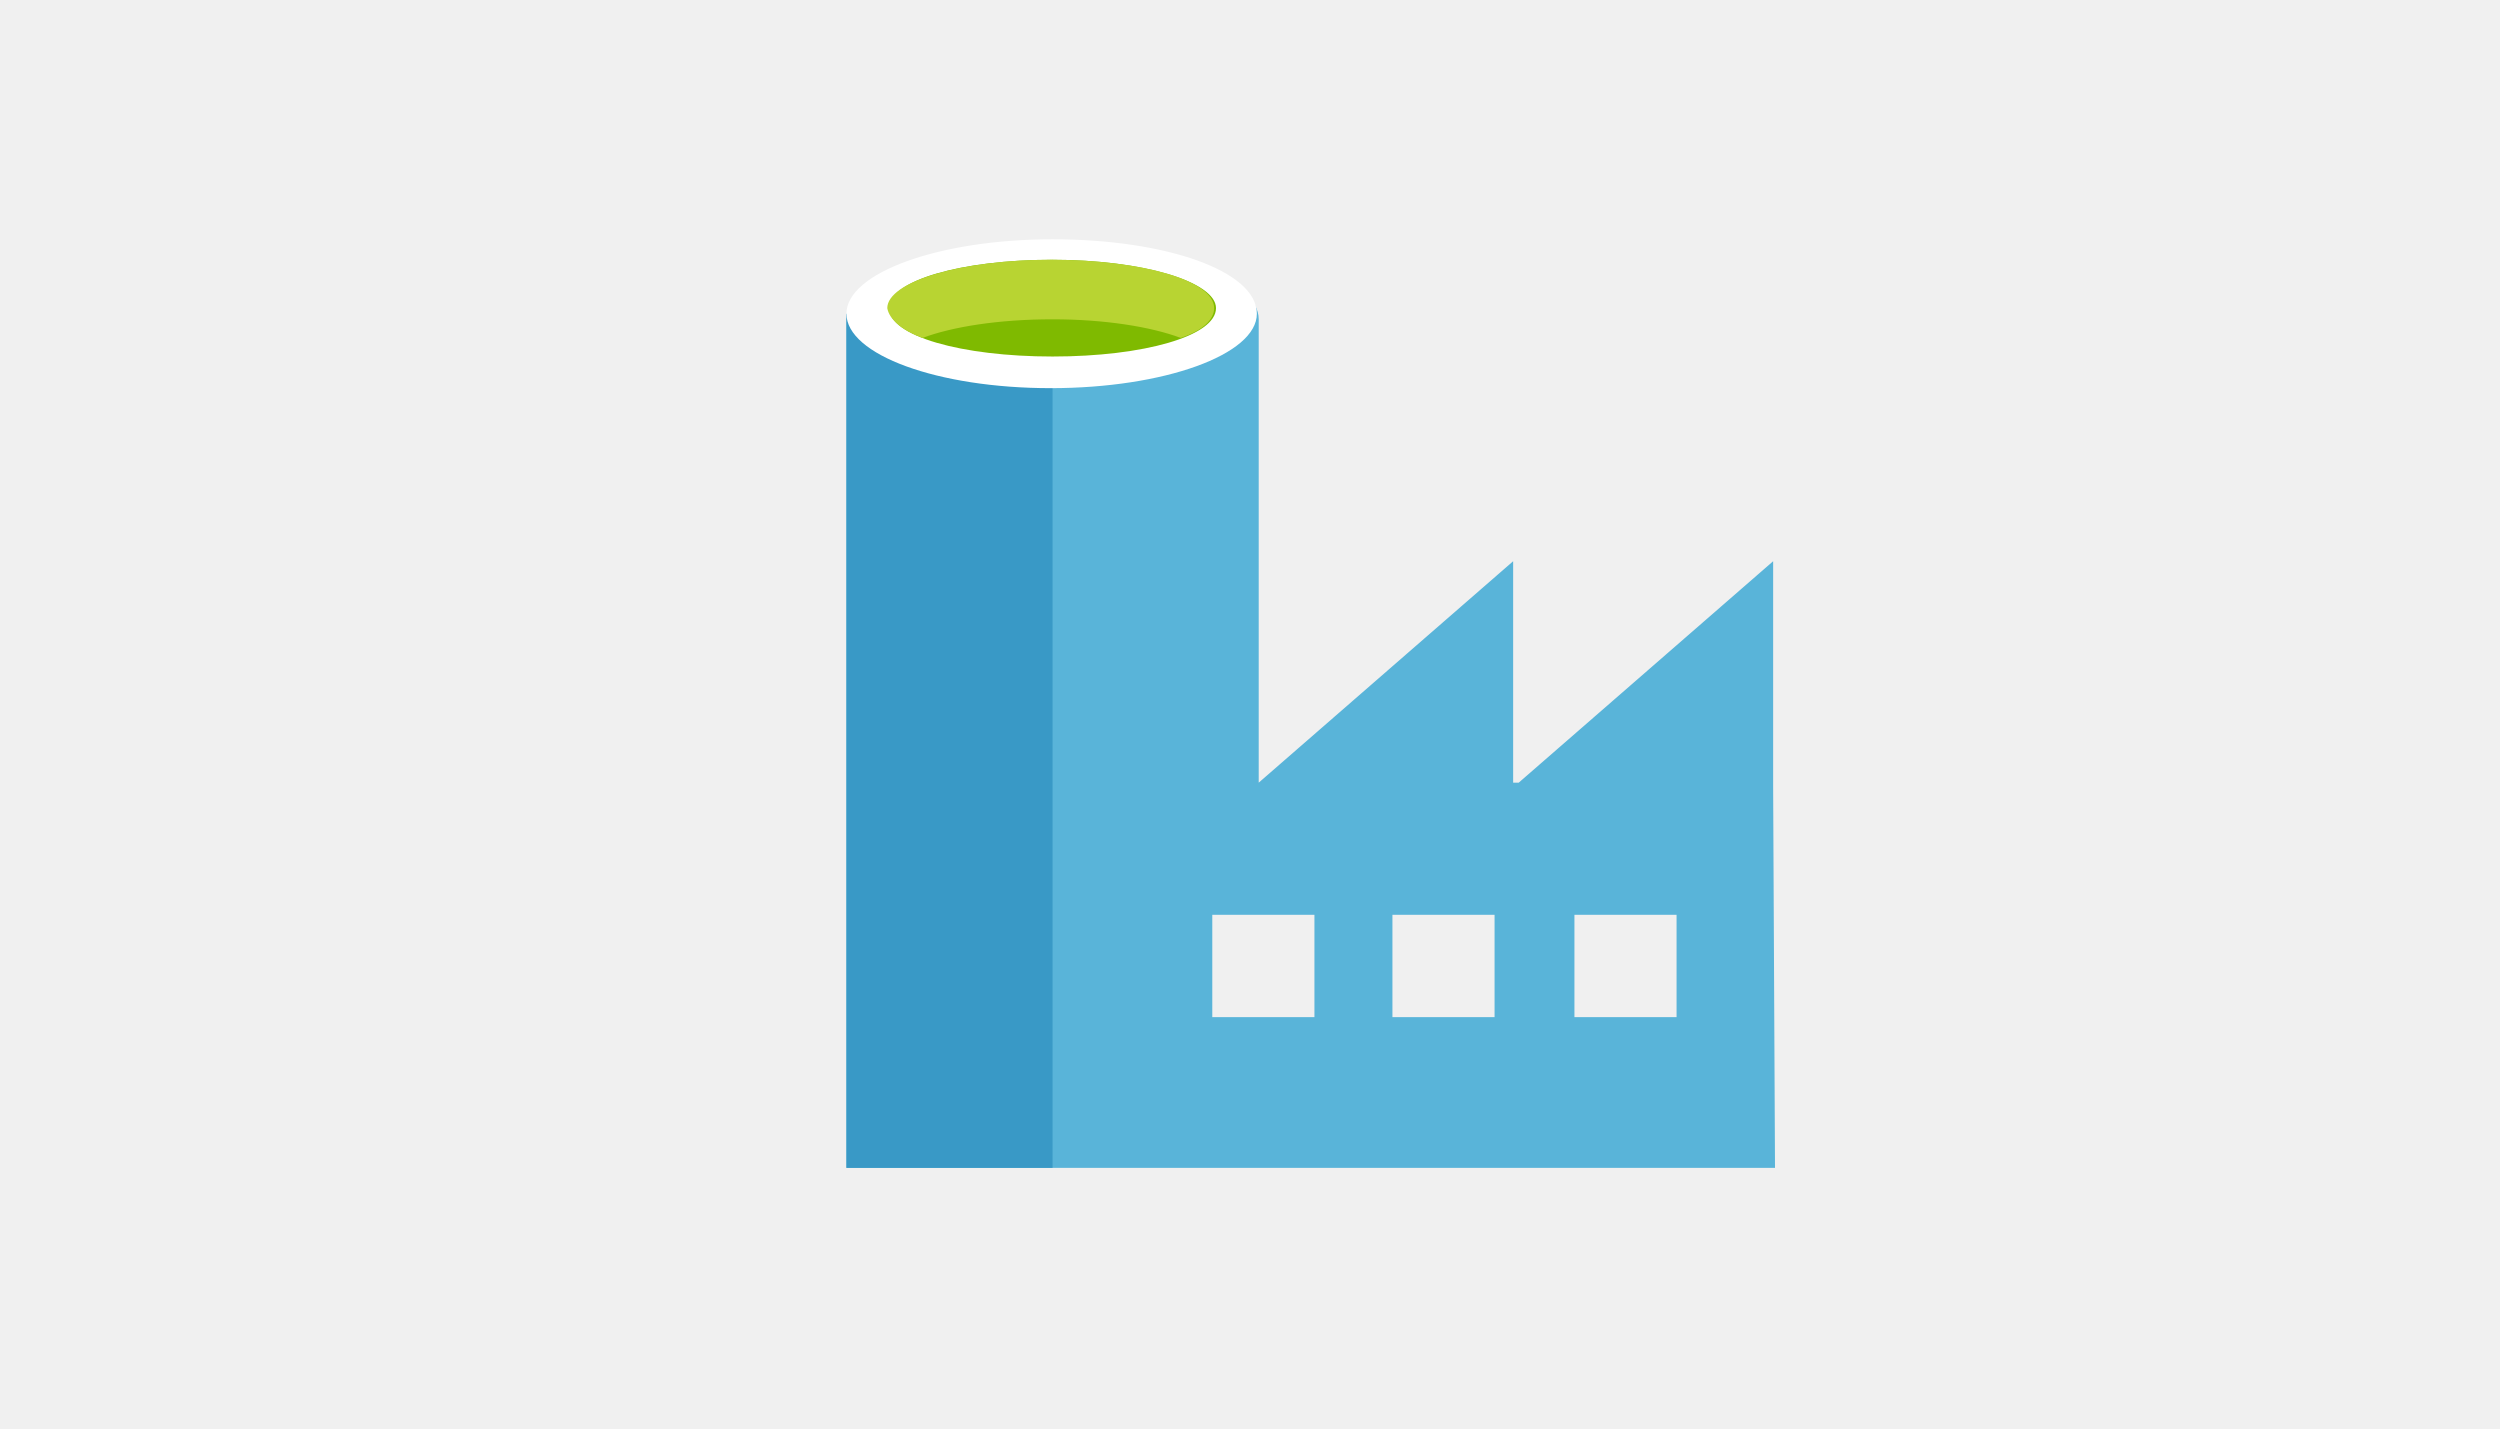
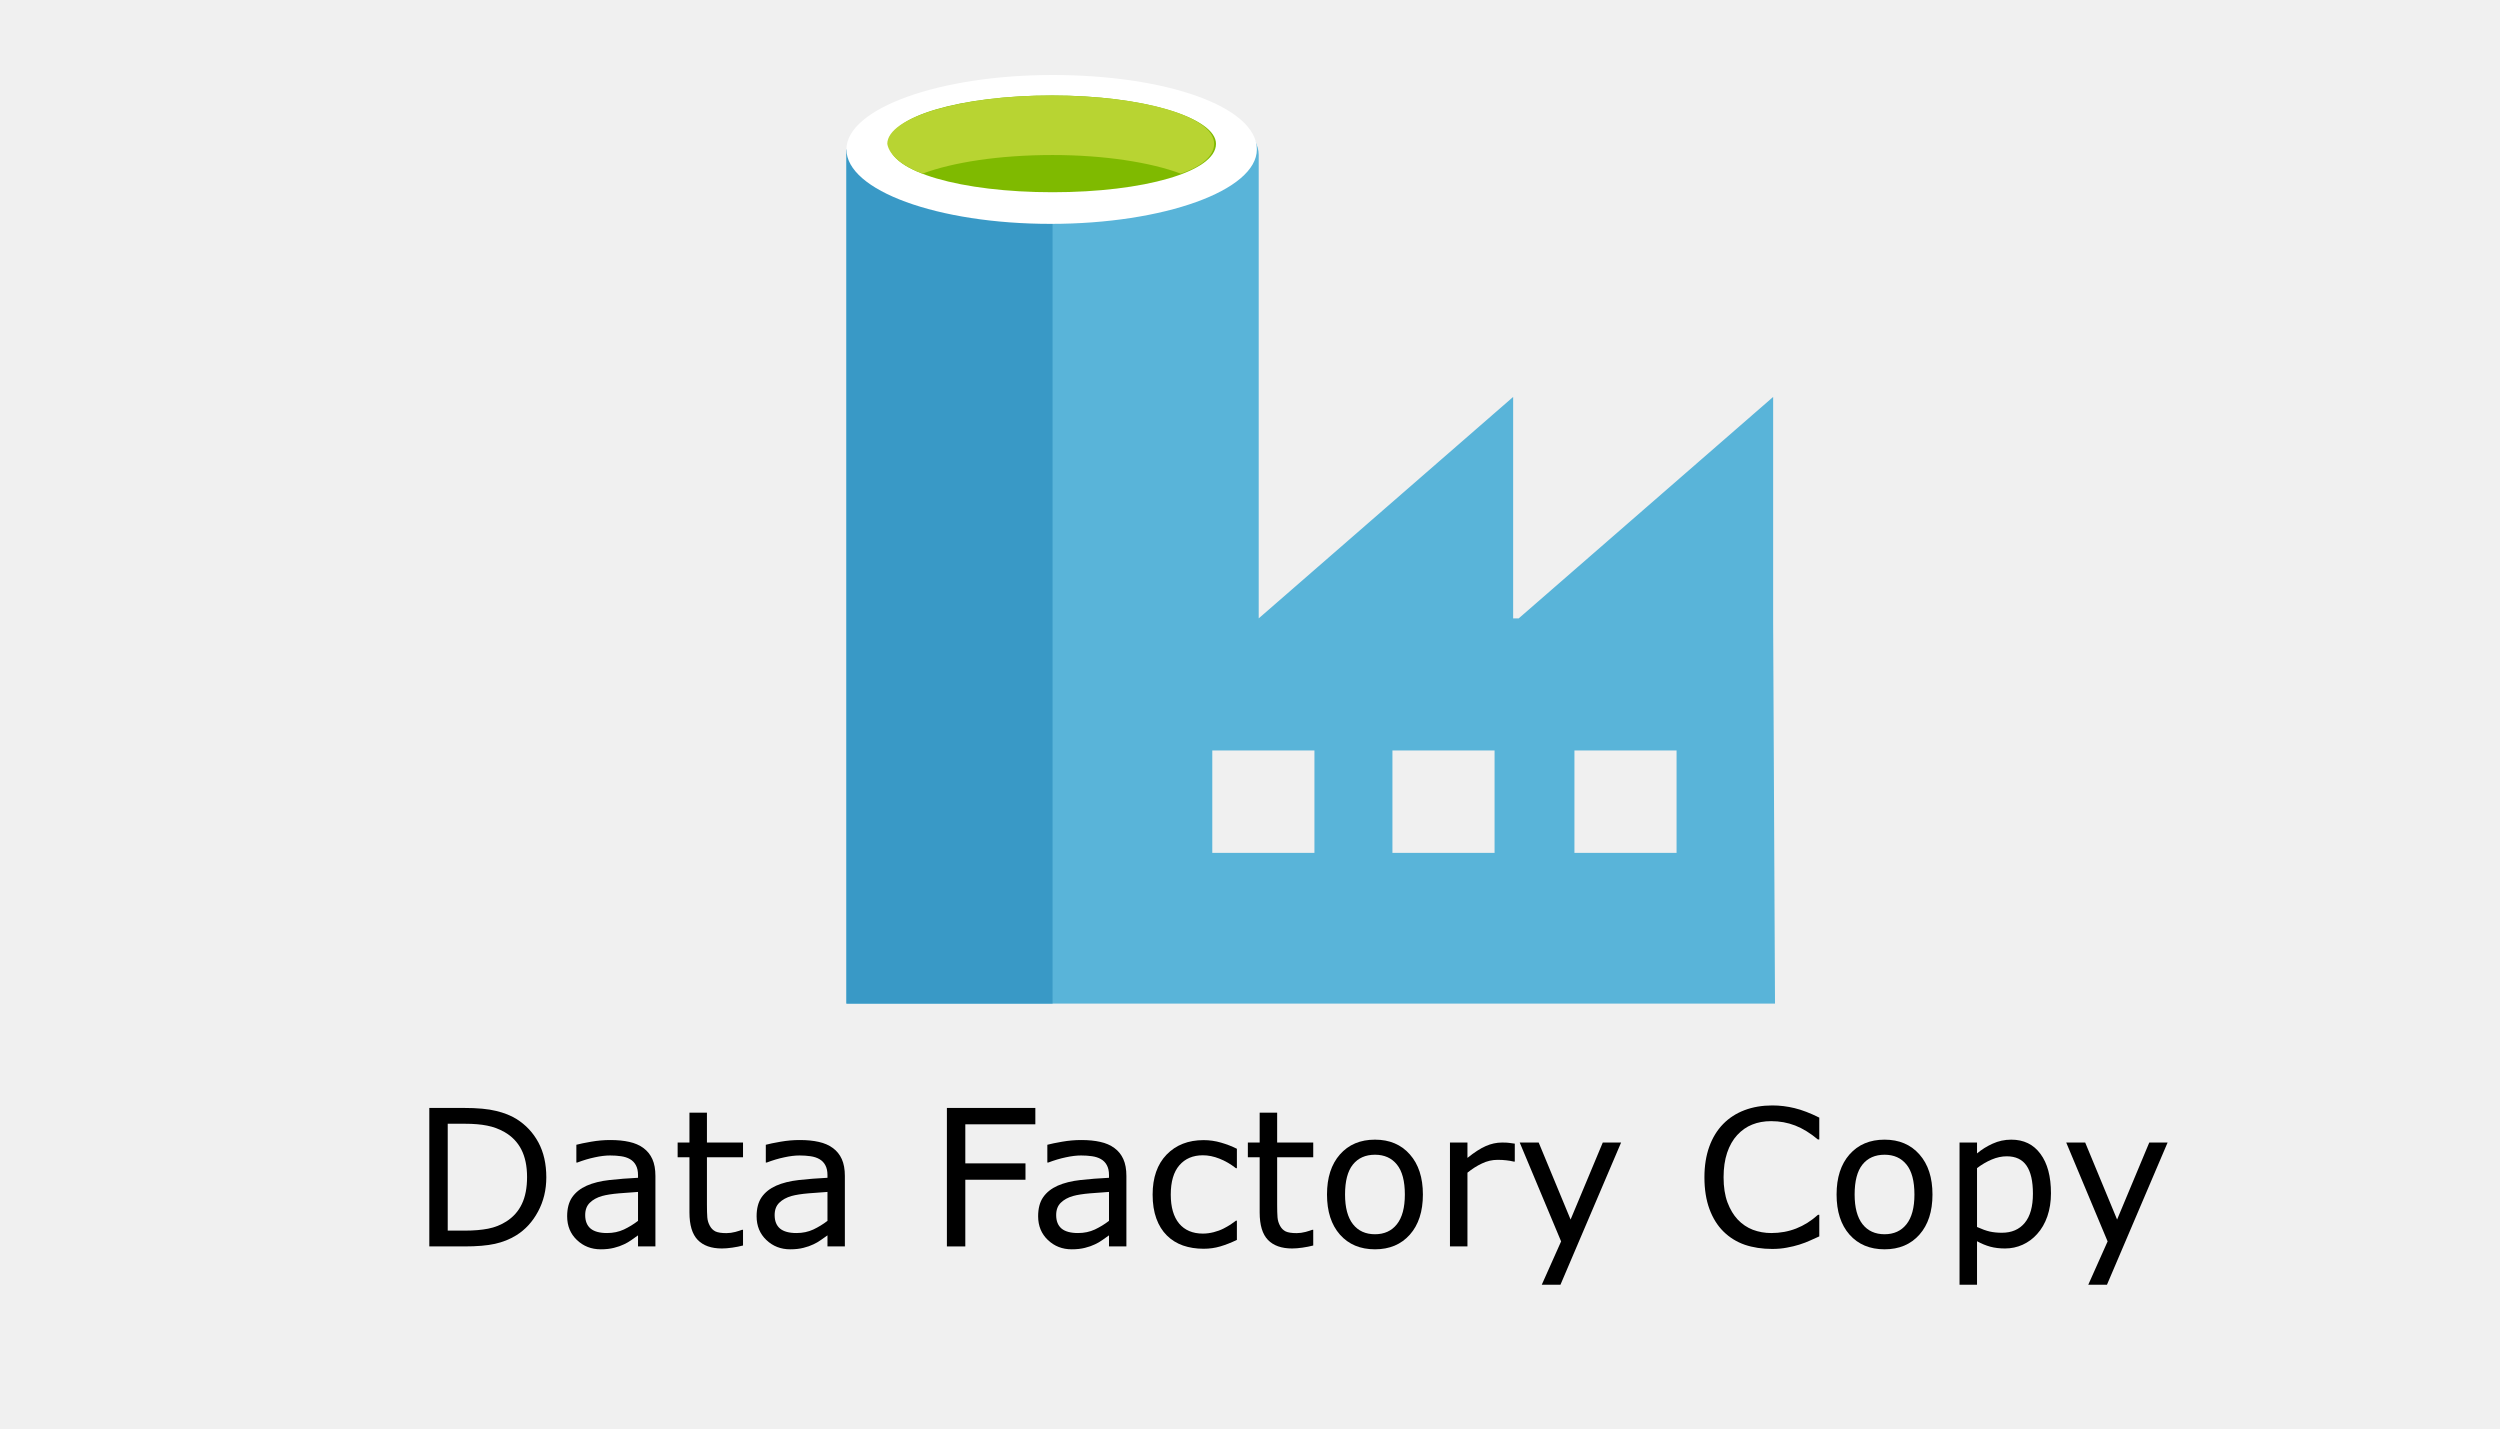
<svg xmlns="http://www.w3.org/2000/svg" version="1.1" id="Layer_1" x="0px" y="0px" width="700" height="400" viewBox="0 0 700 400" enable-background="new 0 0 50 50" xml:space="preserve">
  <defs id="defs15" />
-   <path d="m 496.48,220.186 v 0 -63.046 l -71.24,62.004 h -1.56 v -62.004 l -71.24,62.004 v 0 V 89.405 C 352.44,78.463 328,67.521 295.76,67.521 263.52,67.521 237,77.942 237,89.405 V 327 H 497 Z M 295.76,99.826 c -23.4,0 -42.12,-5.731 -42.12,-11.984 0,-6.253 18.72,-11.984 42.12,-11.984 23.4,0 42.12,5.21 42.12,11.984 -0.52,6.253 -19.24,11.984 -42.12,11.984 z m 122.72,184.97 h -28.6 v -28.657 h 28.6 z m -50.44,0 h -28.6 v -28.657 h 28.6 z m 72.8,0 v -28.657 h 28.6 v 28.657 z" id="path2" style="fill:#59b4d9;stroke-width:5.205" />
-   <rect x="237" y="87.842" width="57.72" height="239.158" id="rect4" style="fill:#3999c6;stroke-width:5.205" />
-   <path d="m 351.92,87.842 c 0,11.463 -26,20.842 -57.72,20.842 -31.72,0 -57.2,-9.379 -57.2,-20.842 C 237,76.379 263,67 294.72,67 c 31.72,0 57.2,8.858 57.2,20.842" id="path6" style="fill:#ffffff;stroke-width:5.205" />
-   <path d="m 340.48,86.279 c 0,7.816 -20.28,13.547 -45.76,13.547 -25.48,0 -45.76,-5.731 -45.76,-13.547 0,-7.816 20.28,-13.547 45.76,-13.547 25.48,0 45.76,6.253 45.76,13.547" id="path8" style="fill:#7fba00;stroke-width:5.205" />
-   <path d="m 330.6,94.615 c 6.24,-2.084 9.36,-5.21 9.36,-8.337 0,-7.816 -20.28,-13.547 -45.76,-13.547 -25.48,0 -45.76,6.253 -45.76,13.547 0.52,3.126 4.16,6.253 9.88,8.337 8.32,-3.126 21.32,-5.21 36.4,-5.21 14.56,0 27.56,2.084 35.88,5.21" id="path10" style="fill:#b8d432;stroke-width:5.205" />
+   <path d="m 496.48,174.186 v 0 -63.046 l -71.24,62.004 h -1.56 v -62.004 l -71.24,62.004 v 0 V 43.405 C 352.44,32.463 328,21.521 295.76,21.521 263.52,21.521 237,31.942 237,43.405 V 281 H 497 Z M 295.76,53.826 c -23.4,0 -42.12,-5.731 -42.12,-11.984 0,-6.253 18.72,-11.984 42.12,-11.984 23.4,0 42.12,5.21 42.12,11.984 -0.52,6.253 -19.24,11.984 -42.12,11.984 z m 122.72,184.97 h -28.6 v -28.657 h 28.6 z m -50.44,0 h -28.6 v -28.657 h 28.6 z m 72.8,0 v -28.657 h 28.6 v 28.657 z" id="path2" style="fill:#59b4d9;stroke-width:5.205" />
+   <rect x="237" y="41.842" width="57.72" height="239.158" id="rect4" style="fill:#3999c6;stroke-width:5.205" />
+   <path d="m 351.92,41.842 c 0,11.463 -26,20.842 -57.72,20.842 -31.72,0 -57.2,-9.379 -57.2,-20.842 C 237,30.379 263,21 294.72,21 c 31.72,0 57.2,8.858 57.2,20.842" id="path6" style="fill:#ffffff;stroke-width:5.205" />
+   <path d="m 340.48,40.279 c 0,7.816 -20.28,13.547 -45.76,13.547 -25.48,0 -45.76,-5.731 -45.76,-13.547 0,-7.816 20.28,-13.547 45.76,-13.547 25.48,0 45.76,6.253 45.76,13.547" id="path8" style="fill:#7fba00;stroke-width:5.205" />
+   <path d="m 330.6,48.615 c 6.24,-2.084 9.36,-5.21 9.36,-8.337 0,-7.816 -20.28,-13.547 -45.76,-13.547 -25.48,0 -45.76,6.253 -45.76,13.547 0.52,3.126 4.16,6.253 9.88,8.337 8.32,-3.126 21.32,-5.21 36.4,-5.21 14.56,0 27.56,2.084 35.88,5.21" id="path10" style="fill:#b8d432;stroke-width:5.205" />
+   <g aria-label="Data Factory Copy" id="text13" style="font-size:53.333px;line-height:1.25;font-family:sans-serif">
+     <path d="m 152.969,329.651 q 0,5.286 -2.318,9.583 -2.292,4.297 -6.12,6.667 -2.656,1.641 -5.937,2.37 Q 135.339,349 130,349 h -9.792 v -38.776 h 9.687 q 5.677,0 9.01,0.833 3.359,0.807 5.677,2.24 3.958,2.474 6.172,6.589 2.214,4.115 2.214,9.766 z m -5.391,-0.078 q 0,-4.557 -1.589,-7.682 -1.589,-3.125 -4.74,-4.922 -2.292,-1.302 -4.87,-1.797 -2.578,-0.521 -6.172,-0.521 h -4.844 v 29.922 h 4.844 q 3.724,0 6.484,-0.547 2.786,-0.547 5.104,-2.031 2.891,-1.849 4.323,-4.87 1.458,-3.021 1.458,-7.552 z" style="font-size:53.333px" id="path23" />
+     <path d="m 183.516,349 h -4.87 v -3.099 q -0.651,0.443 -1.771,1.25 -1.094,0.781 -2.135,1.25 -1.224,0.599 -2.812,0.99 -1.589,0.417 -3.724,0.417 -3.932,0 -6.667,-2.604 -2.734,-2.604 -2.734,-6.641 0,-3.307 1.406,-5.339 1.432,-2.057 4.062,-3.229 2.656,-1.172 6.38,-1.589 3.724,-0.417 7.995,-0.625 v -0.755 q 0,-1.667 -0.599,-2.76 -0.573,-1.094 -1.667,-1.719 -1.042,-0.599 -2.5,-0.807 -1.458,-0.208 -3.047,-0.208 -1.927,0 -4.297,0.521 -2.37,0.495 -4.896,1.458 h -0.26 v -4.974 q 1.432,-0.391 4.141,-0.859 2.708,-0.469 5.339,-0.469 3.073,0 5.339,0.521 2.292,0.495 3.958,1.719 1.641,1.198 2.5,3.099 0.859,1.901 0.859,4.714 z m -4.87,-7.161 v -8.099 q -2.24,0.13 -5.286,0.391 -3.021,0.26 -4.792,0.755 -2.109,0.599 -3.411,1.875 -1.302,1.25 -1.302,3.464 0,2.5 1.51,3.776 1.51,1.25 4.609,1.25 2.578,0 4.714,-0.99 2.135,-1.016 3.958,-2.422 z" style="font-size:53.333px" id="path25" />
+     <path d="m 208.047,348.74 q -1.38,0.365 -3.021,0.599 -1.615,0.234 -2.891,0.234 -4.453,0 -6.771,-2.396 -2.318,-2.396 -2.318,-7.682 v -15.469 h -3.307 v -4.115 h 3.307 v -8.359 h 4.896 v 8.359 h 10.104 v 4.115 h -10.104 v 13.255 q 0,2.292 0.104,3.594 0.104,1.276 0.729,2.396 0.573,1.042 1.562,1.536 1.016,0.469 3.073,0.469 1.198,0 2.5,-0.339 1.302,-0.365 1.875,-0.599 h 0.26 z" style="font-size:53.333px" id="path27" />
+     <path d="m 236.562,349 h -4.87 v -3.099 q -0.651,0.443 -1.771,1.25 -1.094,0.781 -2.135,1.25 -1.224,0.599 -2.812,0.99 -1.589,0.417 -3.724,0.417 -3.932,0 -6.667,-2.604 -2.734,-2.604 -2.734,-6.641 0,-3.307 1.406,-5.339 1.432,-2.057 4.062,-3.229 2.656,-1.172 6.38,-1.589 3.724,-0.417 7.995,-0.625 v -0.755 q 0,-1.667 -0.599,-2.76 -0.573,-1.094 -1.667,-1.719 -1.042,-0.599 -2.5,-0.807 -1.458,-0.208 -3.047,-0.208 -1.927,0 -4.297,0.521 -2.37,0.495 -4.896,1.458 h -0.26 v -4.974 q 1.432,-0.391 4.141,-0.859 2.708,-0.469 5.339,-0.469 3.073,0 5.339,0.521 2.292,0.495 3.958,1.719 1.641,1.198 2.5,3.099 0.859,1.901 0.859,4.714 z m -4.87,-7.161 v -8.099 q -2.24,0.13 -5.286,0.391 -3.021,0.26 -4.792,0.755 -2.109,0.599 -3.411,1.875 -1.302,1.25 -1.302,3.464 0,2.5 1.51,3.776 1.51,1.25 4.609,1.25 2.578,0 4.714,-0.99 2.135,-1.016 3.958,-2.422 z" style="font-size:53.333px" id="path29" />
+     <path d="m 289.896,314.807 h -19.609 v 10.938 h 16.849 v 4.583 H 270.286 V 349 h -5.156 v -38.776 h 24.766 z" style="font-size:53.333px" id="path31" />
+     <path d="m 315.39,349 h -4.87 v -3.099 q -0.651,0.443 -1.771,1.25 -1.094,0.781 -2.135,1.25 -1.224,0.599 -2.812,0.99 -1.589,0.417 -3.724,0.417 -3.932,0 -6.667,-2.604 -2.734,-2.604 -2.734,-6.641 0,-3.307 1.406,-5.339 1.432,-2.057 4.062,-3.229 2.656,-1.172 6.38,-1.589 3.724,-0.417 7.995,-0.625 v -0.755 q 0,-1.667 -0.599,-2.76 -0.573,-1.094 -1.667,-1.719 -1.042,-0.599 -2.5,-0.807 -1.458,-0.208 -3.047,-0.208 -1.927,0 -4.297,0.521 -2.37,0.495 -4.896,1.458 h -0.26 v -4.974 q 1.432,-0.391 4.141,-0.859 2.708,-0.469 5.339,-0.469 3.073,0 5.339,0.521 2.292,0.495 3.958,1.719 1.641,1.198 2.5,3.099 0.859,1.901 0.859,4.714 z m -4.87,-7.161 v -8.099 q -2.24,0.13 -5.286,0.391 -3.021,0.26 -4.792,0.755 -2.109,0.599 -3.411,1.875 -1.302,1.25 -1.302,3.464 0,2.5 1.51,3.776 1.51,1.25 4.609,1.25 2.578,0 4.714,-0.99 2.135,-1.016 3.958,-2.422 z" style="font-size:53.333px" id="path33" />
+     <path d="m 346.328,347.177 q -2.448,1.172 -4.661,1.823 -2.188,0.651 -4.661,0.651 -3.151,0 -5.781,-0.911 -2.63,-0.938 -4.505,-2.812 -1.901,-1.875 -2.943,-4.74 -1.042,-2.865 -1.042,-6.693 0,-7.135 3.906,-11.198 3.932,-4.062 10.365,-4.062 2.5,0 4.896,0.703 2.422,0.703 4.427,1.719 v 5.443 h -0.26 q -2.24,-1.745 -4.635,-2.682 -2.37,-0.938 -4.635,-0.938 -4.167,0 -6.589,2.812 -2.396,2.786 -2.396,8.203 0,5.26 2.344,8.099 2.37,2.812 6.641,2.812 1.484,0 3.021,-0.391 1.536,-0.391 2.76,-1.016 1.068,-0.547 2.005,-1.146 0.938,-0.625 1.484,-1.068 h 0.26 z" style="font-size:53.333px" id="path35" />
+     <path d="m 367.708,348.74 q -1.38,0.365 -3.021,0.599 -1.615,0.234 -2.891,0.234 -4.453,0 -6.771,-2.396 -2.318,-2.396 -2.318,-7.682 v -15.469 h -3.307 v -4.115 h 3.307 v -8.359 h 4.896 v 8.359 h 10.104 v 4.115 h -10.104 v 13.255 q 0,2.292 0.104,3.594 0.104,1.276 0.729,2.396 0.573,1.042 1.562,1.536 1.016,0.469 3.073,0.469 1.198,0 2.5,-0.339 1.302,-0.365 1.875,-0.599 h 0.26 z" style="font-size:53.333px" id="path37" />
+     <path d="m 398.411,334.469 q 0,7.109 -3.646,11.224 -3.646,4.115 -9.766,4.115 -6.172,0 -9.818,-4.115 -3.62,-4.115 -3.62,-11.224 0,-7.109 3.62,-11.224 3.646,-4.141 9.818,-4.141 6.12,0 9.766,4.141 3.646,4.115 3.646,11.224 z m -5.052,0 q 0,-5.651 -2.214,-8.385 -2.214,-2.76 -6.146,-2.76 -3.984,0 -6.198,2.76 -2.188,2.734 -2.188,8.385 0,5.469 2.214,8.307 2.214,2.812 6.172,2.812 3.906,0 6.12,-2.786 2.24,-2.812 2.24,-8.333 z" style="font-size:53.333px" id="path39" />
+     <path d="m 424.14,325.25 h -0.26 q -1.094,-0.26 -2.135,-0.365 -1.016,-0.13 -2.422,-0.13 -2.266,0 -4.375,1.016 -2.109,0.99 -4.062,2.578 V 349 h -4.896 v -29.089 h 4.896 v 4.297 q 2.917,-2.344 5.13,-3.307 2.24,-0.99 4.557,-0.99 1.276,0 1.849,0.078 0.573,0.052 1.719,0.234 z" style="font-size:53.333px" id="path41" />
+     <path d="m 453.906,319.911 -16.979,39.818 h -5.234 l 5.417,-12.135 -11.589,-27.682 h 5.312 l 8.932,21.562 9.01,-21.562 z" style="font-size:53.333px" id="path43" />
+     <path d="m 509.401,346.188 q -1.432,0.625 -2.604,1.172 -1.146,0.547 -3.021,1.146 -1.589,0.495 -3.464,0.833 -1.849,0.365 -4.089,0.365 -4.219,0 -7.682,-1.172 -3.437,-1.198 -5.99,-3.724 -2.5,-2.474 -3.906,-6.276 -1.406,-3.828 -1.406,-8.88 0,-4.792 1.354,-8.568 1.354,-3.776 3.906,-6.38 2.474,-2.526 5.964,-3.854 3.516,-1.328 7.786,-1.328 3.125,0 6.224,0.755 3.125,0.755 6.927,2.656 v 6.12 h -0.391 q -3.203,-2.682 -6.354,-3.906 -3.151,-1.224 -6.745,-1.224 -2.943,0 -5.312,0.964 -2.344,0.938 -4.193,2.943 -1.797,1.953 -2.812,4.948 -0.99,2.969 -0.99,6.875 0,4.089 1.094,7.031 1.12,2.943 2.865,4.792 1.823,1.927 4.245,2.865 2.448,0.911 5.156,0.911 3.724,0 6.979,-1.276 3.255,-1.276 6.094,-3.828 h 0.365 z" style="font-size:53.333px" id="path45" />
+     <path d="m 541.093,334.469 q 0,7.109 -3.646,11.224 -3.646,4.115 -9.766,4.115 -6.172,0 -9.818,-4.115 -3.62,-4.115 -3.62,-11.224 0,-7.109 3.62,-11.224 3.646,-4.141 9.818,-4.141 6.12,0 9.766,4.141 3.646,4.115 3.646,11.224 z m -5.052,0 q 0,-5.651 -2.214,-8.385 -2.214,-2.76 -6.146,-2.76 -3.984,0 -6.198,2.76 -2.187,2.734 -2.187,8.385 0,5.469 2.214,8.307 2.214,2.812 6.172,2.812 3.906,0 6.12,-2.786 2.24,-2.812 2.24,-8.333 z" style="font-size:53.333px" id="path47" />
+     <path d="m 574.271,334.104 q 0,3.542 -1.016,6.484 -1.016,2.917 -2.865,4.948 -1.719,1.927 -4.062,2.995 -2.318,1.042 -4.922,1.042 -2.266,0 -4.115,-0.495 -1.823,-0.495 -3.724,-1.536 v 12.187 h -4.896 v -39.818 h 4.896 v 3.047 q 1.953,-1.641 4.375,-2.734 2.448,-1.12 5.208,-1.12 5.26,0 8.177,3.984 2.943,3.958 2.943,11.016 z m -5.052,0.13 q 0,-5.26 -1.797,-7.865 -1.797,-2.604 -5.521,-2.604 -2.109,0 -4.245,0.911 -2.135,0.911 -4.089,2.396 v 16.484 q 2.083,0.938 3.568,1.276 1.51,0.339 3.411,0.339 4.089,0 6.38,-2.76 2.292,-2.76 2.292,-8.177 z" style="font-size:53.333px" id="path49" />
+     <path d="m 606.927,319.911 -16.979,39.818 h -5.234 l 5.417,-12.135 -11.589,-27.682 h 5.312 l 8.932,21.562 9.01,-21.562 z" style="font-size:53.333px" id="path51" />
+   </g>
</svg>
